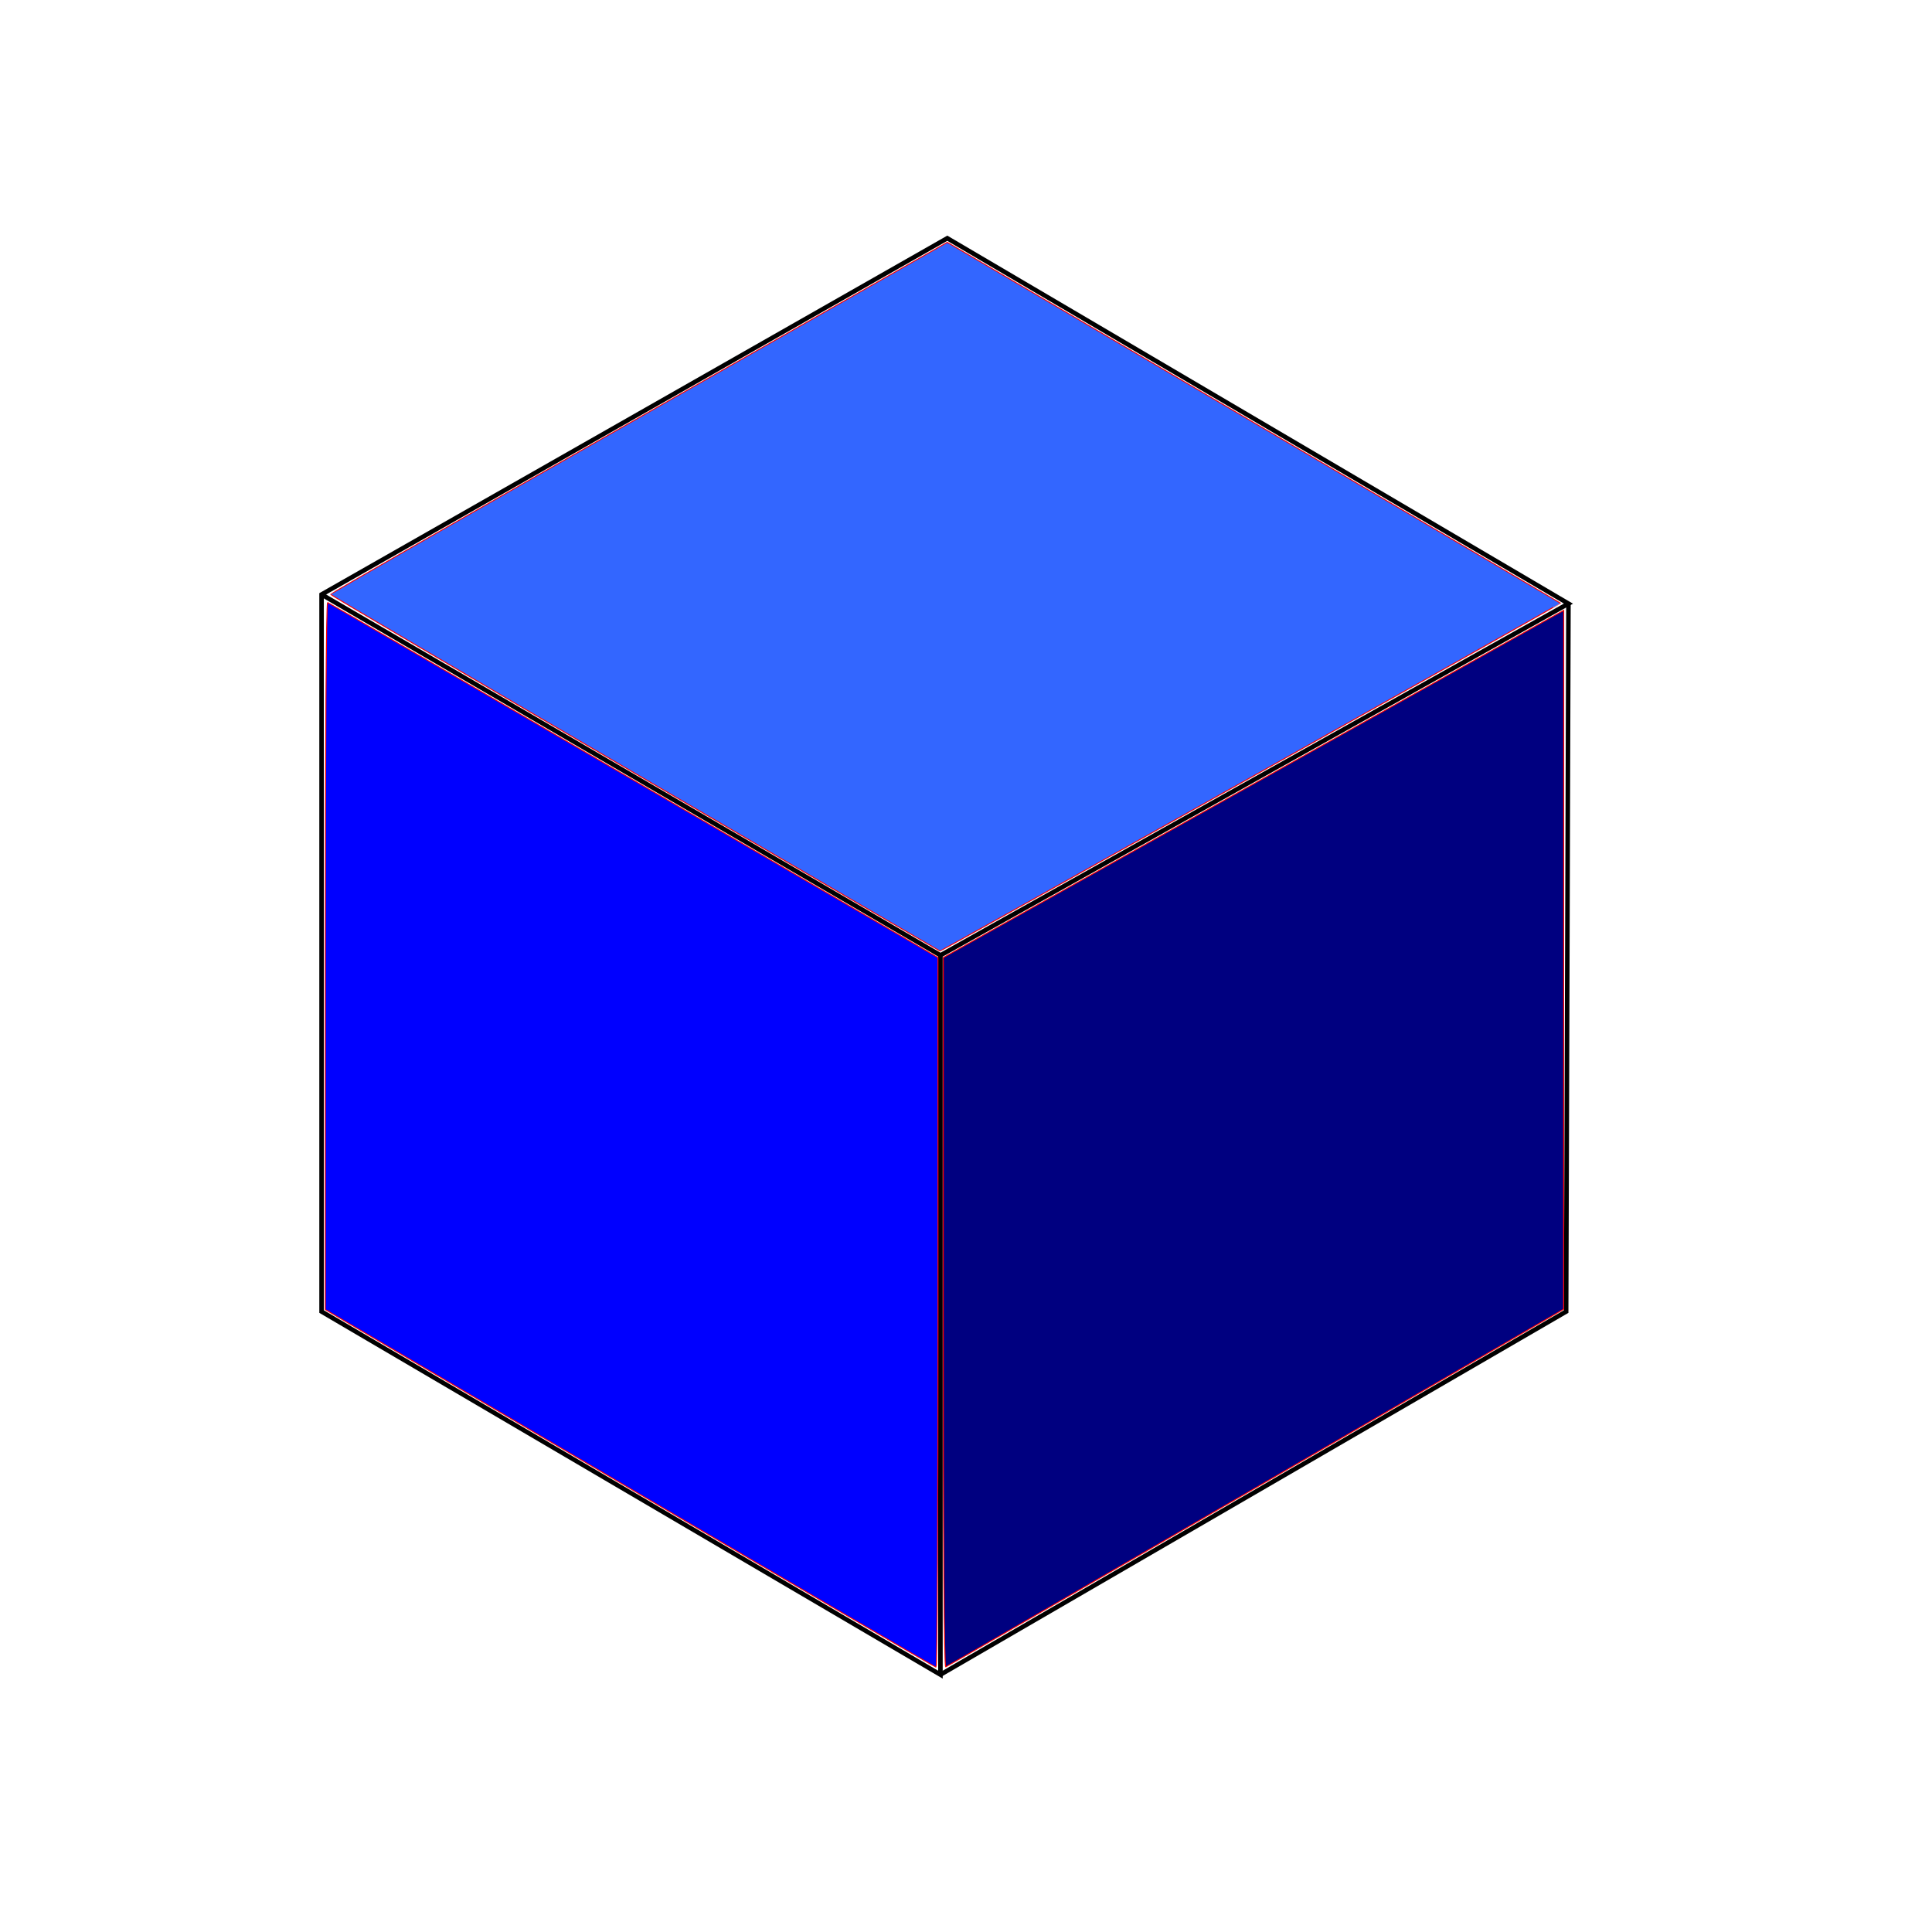
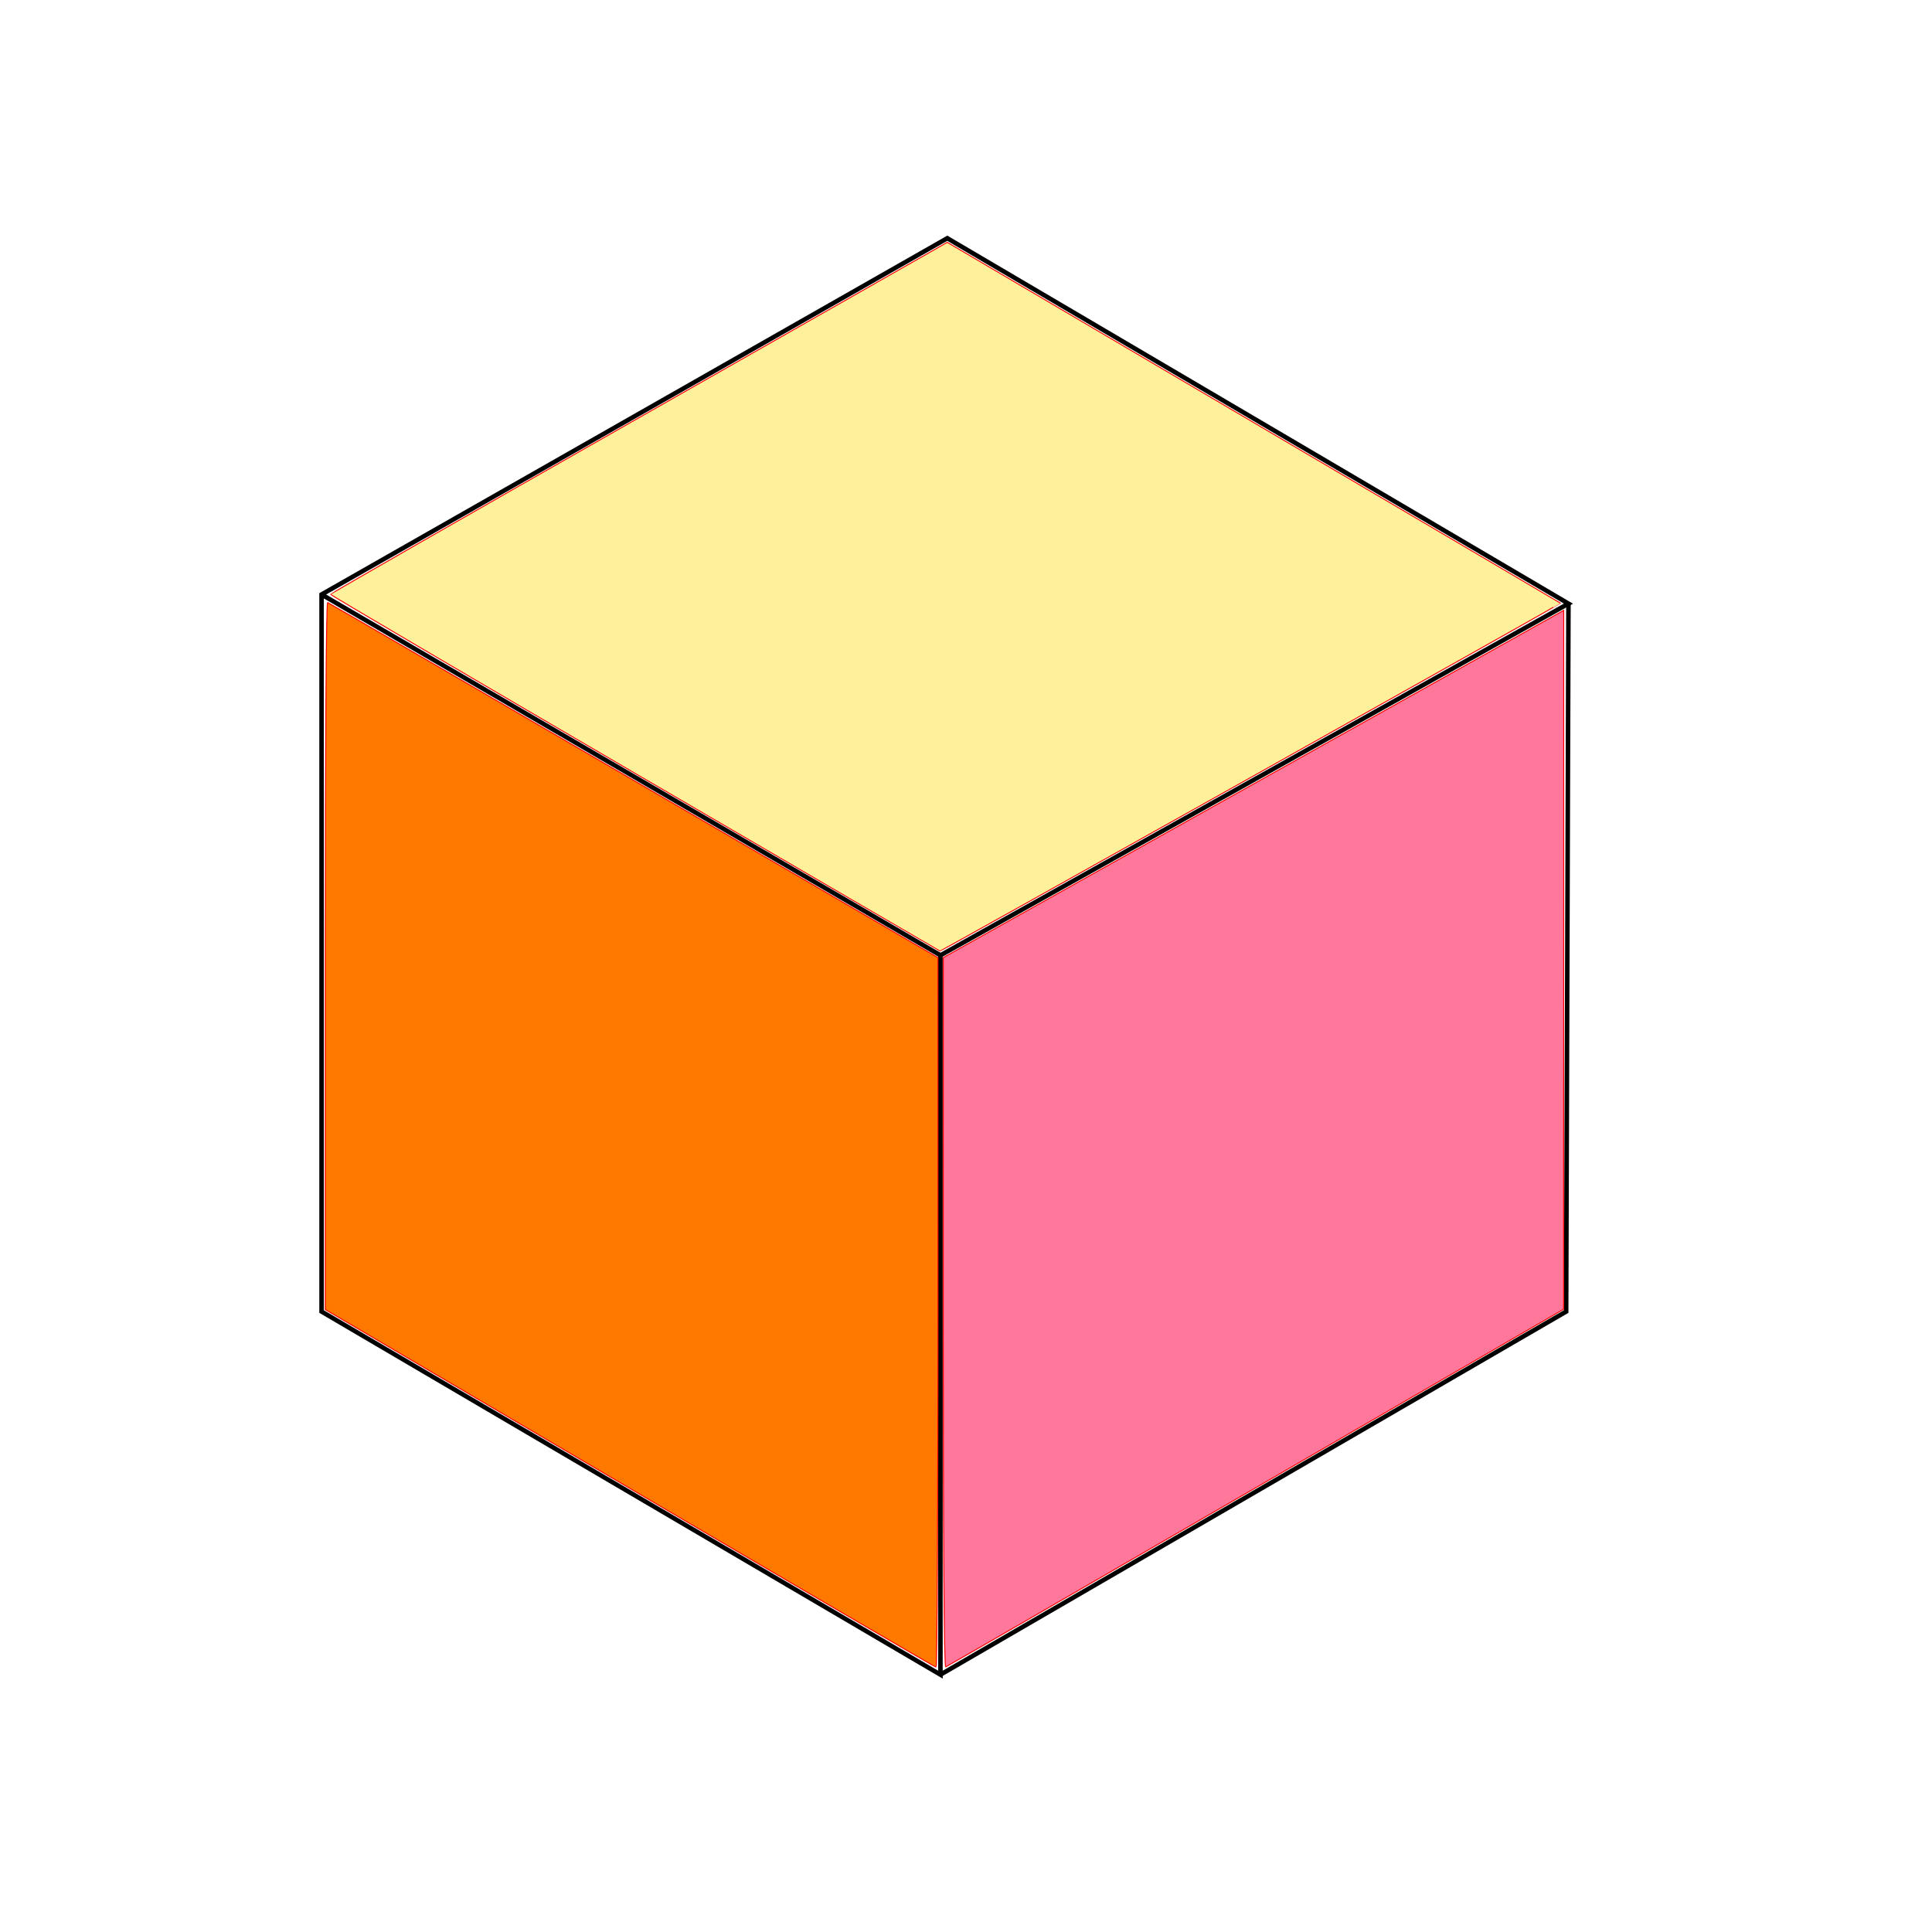
<svg xmlns="http://www.w3.org/2000/svg" width="100mm" height="100mm" viewBox="0 0 100 100" version="1.1" id="svg2850">
  <defs id="defs2844" />
  <g id="layer1" transform="translate(-42.21963,-121.3367)">
    <g id="g3494" transform="matrix(0.8845103,0,0,0.8845103,-0.7094487,34.55835)">
      <path id="path3476" d="m 67.352,174.858 v -41.961 l 36.616,-20.847 36.349,21.382 -36.75,20.58 v 42.095 z" style="fill:none;stroke:#000000;stroke-width:0.265px;stroke-linecap:butt;stroke-linejoin:miter;stroke-opacity:1" />
      <path id="path3478" d="m 103.567,196.106 36.616,-21.248 0.134,-41.427" style="fill:none;stroke:#000000;stroke-width:0.265px;stroke-linecap:butt;stroke-linejoin:miter;stroke-opacity:1" />
      <path id="path3480" d="m 67.352,132.897 36.215,21.114" style="fill:none;stroke:#000000;stroke-width:0.265px;stroke-linecap:butt;stroke-linejoin:miter;stroke-opacity:1" />
-       <path transform="scale(0.2645833)" id="path3482" d="m 392.057,661.128 0.01,-78.531 68.61,-38.399 68.61,-38.399 -0.013,77.283 -0.013,77.283 -68.049,39.456 c -37.427,21.701 -68.3,39.542 -68.607,39.647 -0.361,0.123 -0.555,-27.532 -0.548,-78.341 z" style="fill:#000080;fill-opacity:1;stroke:#ff0000;stroke-width:0.216;stroke-linecap:square;stroke-linejoin:miter;stroke-miterlimit:4;stroke-dasharray:none;stroke-opacity:1" />
-       <path transform="scale(0.2645833)" id="path3484" d="m 322.713,699.982 -67.333,-39.534 v -78.286 c 0,-46.305 0.211,-78.209 0.516,-78.096 0.284,0.105 30.771,17.817 67.749,39.361 l 67.233,39.17 0.013,78.484 c 0.007,43.166 -0.18,78.473 -0.416,78.46 -0.236,-0.013 -30.729,-17.815 -67.762,-39.558 z" style="fill:#0000ff;fill-opacity:1;stroke:#ff0000;stroke-width:0.216;stroke-linecap:square;stroke-linejoin:miter;stroke-miterlimit:4;stroke-dasharray:none;stroke-opacity:1" />
-       <path transform="scale(0.2645833)" id="path3486" d="m 323.864,541.829 c -37.029,-21.608 -67.321,-39.417 -67.315,-39.574 0.005,-0.157 29.787,-17.218 66.181,-37.913 36.394,-20.695 67.08,-38.147 68.191,-38.782 l 2.019,-1.155 67.745,39.843 c 37.259,21.913 67.803,39.896 67.875,39.961 0.133,0.12 -136.964,76.98 -137.227,76.934 -0.079,-0.014 -30.439,-17.705 -67.468,-39.313 z" style="fill:#3366ff;fill-opacity:1;stroke:#ff0000;stroke-width:0.216;stroke-linecap:square;stroke-linejoin:miter;stroke-miterlimit:4;stroke-dasharray:none;stroke-opacity:1" />
+       <path transform="scale(0.2645833)" id="path3482" d="m 392.057,661.128 0.01,-78.531 68.61,-38.399 68.61,-38.399 -0.013,77.283 -0.013,77.283 -68.049,39.456 c -37.427,21.701 -68.3,39.542 -68.607,39.647 -0.361,0.123 -0.555,-27.532 -0.548,-78.341 z" style="fill:#ff789c;fill-opacity:1;stroke:#ff0000;stroke-width:0.216;stroke-linecap:square;stroke-linejoin:miter;stroke-miterlimit:4;stroke-dasharray:none;stroke-opacity:1" />
+       <path transform="scale(0.2645833)" id="path3484" d="m 322.713,699.982 -67.333,-39.534 v -78.286 c 0,-46.305 0.211,-78.209 0.516,-78.096 0.284,0.105 30.771,17.817 67.749,39.361 l 67.233,39.17 0.013,78.484 c 0.007,43.166 -0.18,78.473 -0.416,78.46 -0.236,-0.013 -30.729,-17.815 -67.762,-39.558 z" style="fill:#ff7800;fill-opacity:1;stroke:#ff0000;stroke-width:0.216;stroke-linecap:square;stroke-linejoin:miter;stroke-miterlimit:4;stroke-dasharray:none;stroke-opacity:1" />
+       <path transform="scale(0.2645833)" id="path3486" d="m 323.864,541.829 c -37.029,-21.608 -67.321,-39.417 -67.315,-39.574 0.005,-0.157 29.787,-17.218 66.181,-37.913 36.394,-20.695 67.08,-38.147 68.191,-38.782 l 2.019,-1.155 67.745,39.843 c 37.259,21.913 67.803,39.896 67.875,39.961 0.133,0.12 -136.964,76.98 -137.227,76.934 -0.079,-0.014 -30.439,-17.705 -67.468,-39.313 z" style="fill:#fff19c;fill-opacity:1;stroke:#ff0000;stroke-width:0.216;stroke-linecap:square;stroke-linejoin:miter;stroke-miterlimit:4;stroke-dasharray:none;stroke-opacity:1" />
    </g>
  </g>
</svg>
